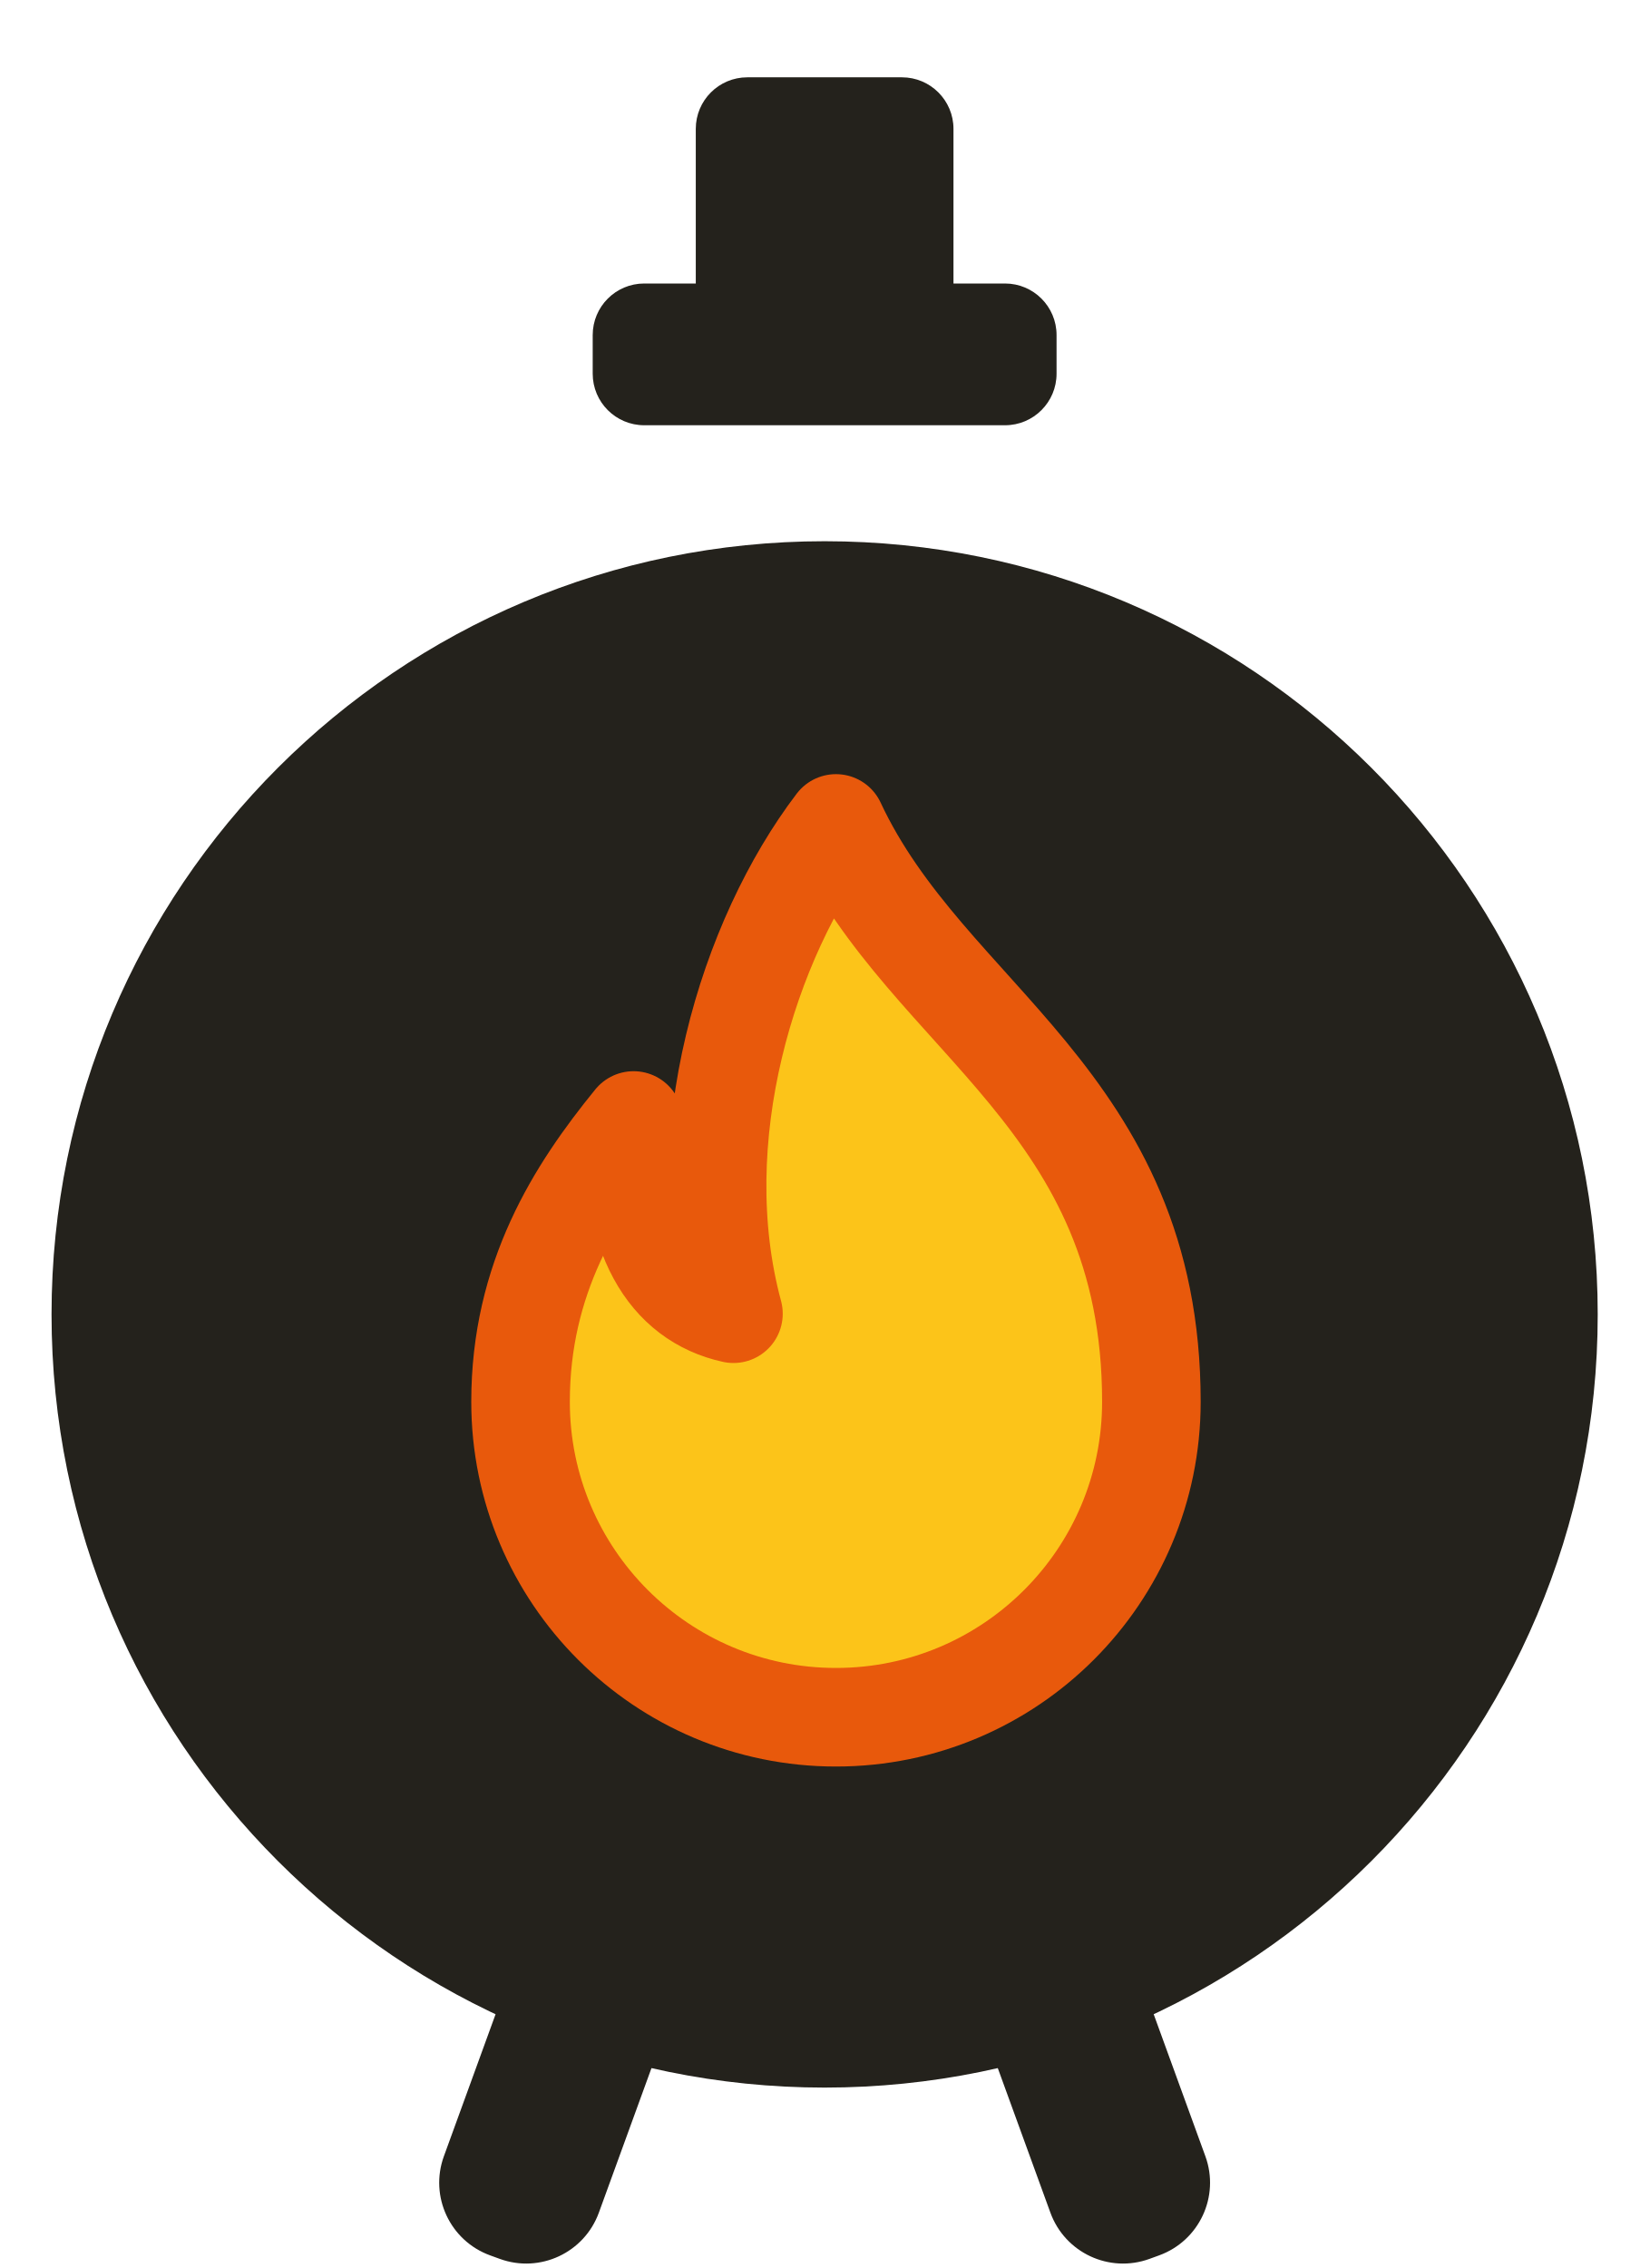
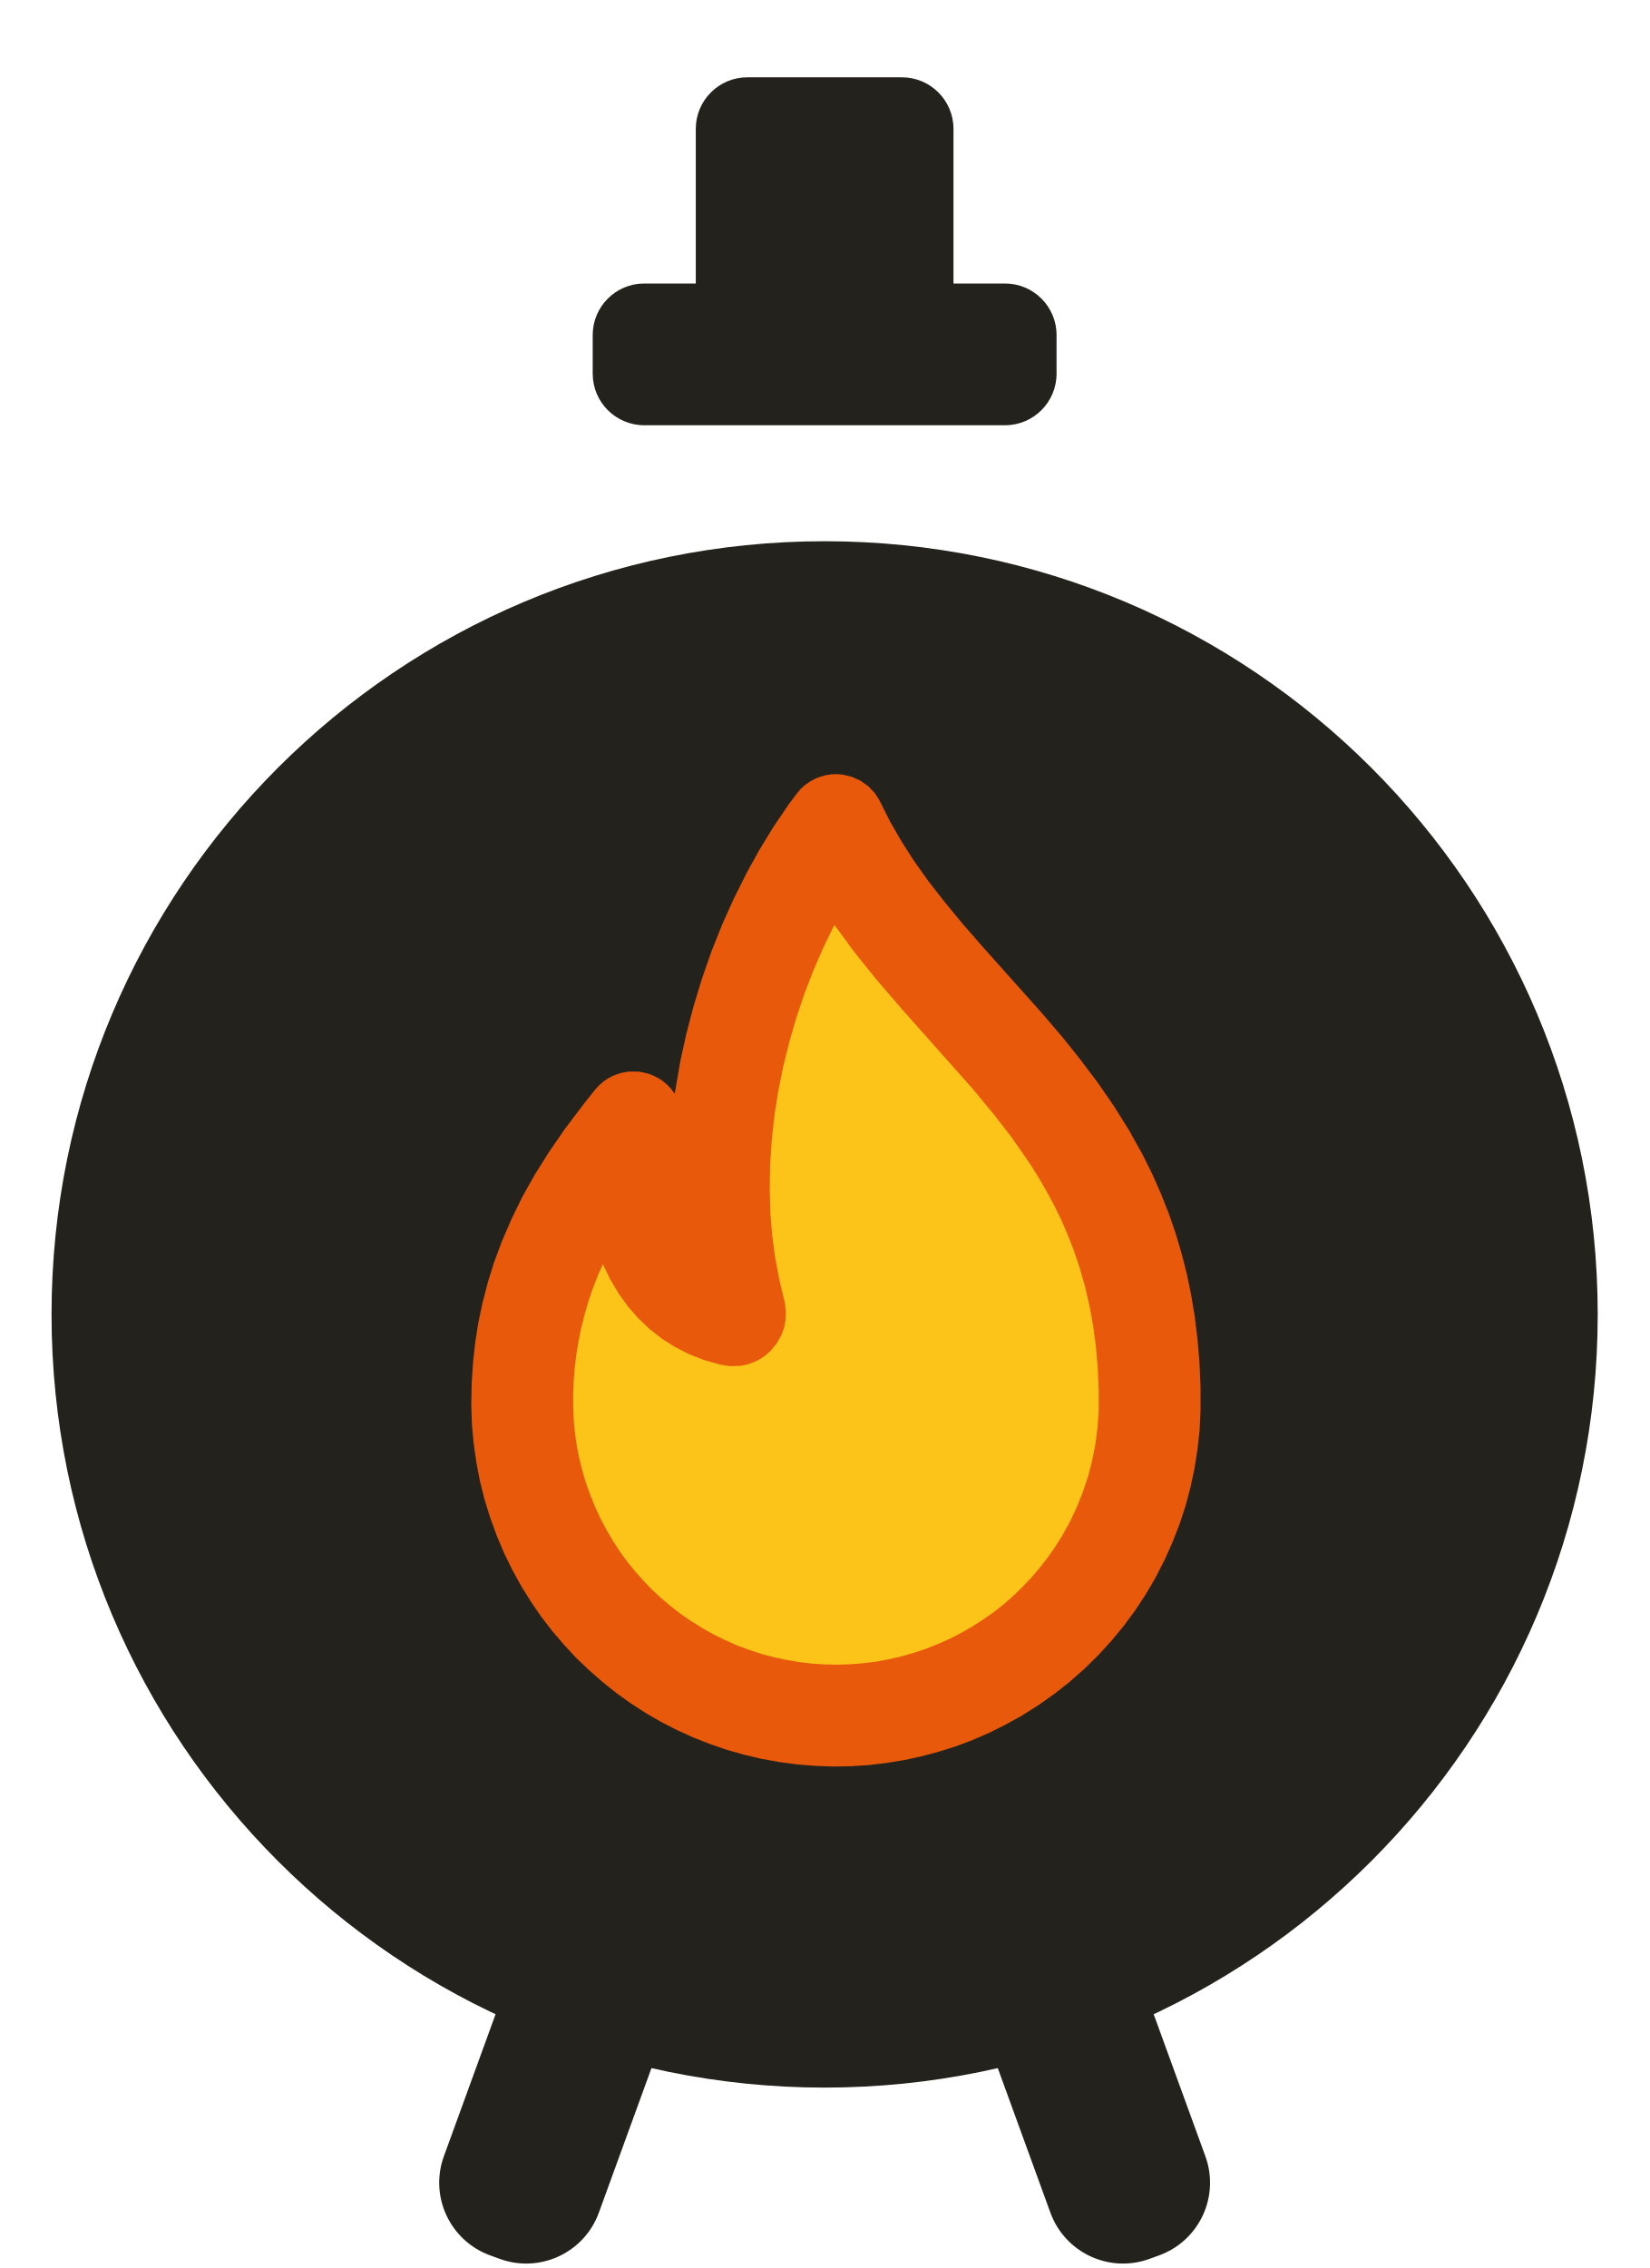
<svg xmlns="http://www.w3.org/2000/svg" viewBox="18 4 64 88">
  <rect x="45" y="7" width="10" height="11" rx="2" fill="#24221c" />
  <rect x="41" y="15" width="18" height="5.5" rx="2" fill="#24221c" />
  <rect x="36.4" y="79" width="6.4" height="13" rx="3" transform="rotate(20 39.6 85)" fill="#24221c" />
  <rect x="57.2" y="79" width="6.4" height="13" rx="3" transform="rotate(-20 60.4 85)" fill="#24221c" />
  <circle cx="50" cy="55" r="30" fill="#24221c" />
  <g transform="translate(24.94,32.89) scale(.51)">
-     <path d="M50 6c7 15 24 21 24 44a24 24 0 0 1-48 0c0-9.4 4.2-16 8.6-21.4-.4 8.8 2.6 13.6 7.6 14.7C38.6 30 43.3 14.8 50 6Z" fill="#fcc419" stroke="#e8590c" stroke-width="7.5" stroke-linejoin="round" />
+     <path d="M50 6c7 15 24 21 24 44a24 24 0 0 1-48 0c0-9.4 4.2-16 8.6-21.4-.4 8.8 2.6 13.6 7.6 14.7C38.6 30 43.3 14.8 50 6Z" fill="#fcc419" />
+     <path d="M37.73 26.56L37.43 26.16L37.18 25.9L36.83 25.6L36.52 25.4L36.12 25.19L35.76 25.05L35.31 24.94L34.95 24.88L34.21 24.88L33.76 24.96L33.4 25.06L32.97 25.23L32.65 25.4L32.34 25.61L31.99 25.91L31.68 26.25L30.85 27.29L29.35 29.27L28.15 31.02L27.09 32.71L26.14 34.4L25.32 36.08L24.59 37.77L23.96 39.46L23.5 40.95L23.11 42.46L22.79 43.97L22.55 45.49L22.38 47.06L22.28 48.63L22.25 50.24L22.3 51.72L22.43 53.16L22.64 54.62L22.91 56.04L23.27 57.47L23.7 58.85L24.21 60.24L24.77 61.56L25.41 62.86L26.07 64.05L26.81 65.24L27.58 66.36L28.41 67.44L29.29 68.47L30.22 69.47L31.2 70.41L32.23 71.31L33.29 72.16L34.4 72.95L35.54 73.69L36.72 74.37L37.93 74.99L39.17 75.55L40.44 76.05L41.73 76.49L43.04 76.86L44.36 77.17L45.7 77.41L47.05 77.59L48.41 77.7L49.77 77.75L51.13 77.73L52.49 77.64L53.84 77.48L55.19 77.26L56.52 76.97L57.83 76.62L59.13 76.21L60.4 75.73L61.65 75.19L62.87 74.58L64.17 73.86L65.42 73.07L66.62 72.22L67.79 71.3L68.9 70.32L69.96 69.28L70.93 68.22L71.88 67.07L72.76 65.88L73.57 64.65L74.32 63.37L74.99 62.06L75.6 60.7L76.14 59.32L76.6 57.92L76.98 56.49L77.28 55.07L77.51 53.61L77.67 52.14L77.74 50.69L77.74 48.88L77.66 47.04L77.51 45.25L77.3 43.52L77.03 41.89L76.7 40.28L76.3 38.72L75.84 37.17L75.31 35.64L74.72 34.15L74.06 32.66L73.33 31.19L72.31 29.36L71.18 27.55L69.92 25.72L68.52 23.87L67.25 22.28L65.8 20.58L61.16 15.38L59.6 13.59L58.2 11.89L56.98 10.32L55.92 8.82L54.97 7.34L54.12 5.86L53.27 4.17L52.97 3.71L52.47 3.18L51.87 2.75L51.2 2.45L50.49 2.28L50.12 2.25L49.67 2.26L49.21 2.33L48.77 2.46L48.43 2.59L48.03 2.81L47.65 3.07L47.31 3.38L47.02 3.73L46.41 4.54L45.23 6.28L44.18 8L43.2 9.77L42.23 11.71L41.34 13.69L40.52 15.75L39.8 17.82L39.16 19.92L38.61 22.02L38.17 24.02ZM32.26 39.53L32.82 40.68L33.46 41.76L34.18 42.76L34.96 43.65L35.82 44.47L36.74 45.19L37.73 45.82L38.78 46.36L39.94 46.82L41.18 47.17L41.91 47.29L42.69 47.27L43.17 47.18L43.55 47.06L44 46.87L44.34 46.68L44.66 46.45L45.02 46.13L45.52 45.52L45.85 44.92L46.05 44.37L46.16 43.79L46.19 43.21L46.12 42.51L45.68 40.67L45.36 38.96L45.15 37.35L45.01 35.67L44.96 33.84L44.99 31.93L45.12 30.03L45.33 28.13L45.62 26.3L46 24.43L46.46 22.59L47 20.73L47.62 18.9L48.3 17.14L49.07 15.38L49.88 13.71L51.36 15.74L53.09 17.89L55.01 20.12L60.42 26.21L62 28.12L63.35 29.86L64.84 32.01L65.48 33.04L66.08 34.09L66.63 35.11L67.14 36.16L67.61 37.24L68.03 38.3L68.53 39.76L68.95 41.23L69.29 42.69L69.57 44.23L69.78 45.81L69.92 47.43L69.99 49.18L69.99 50.76L69.9 51.97L69.74 53.23L69.49 54.48L69.19 55.65L68.79 56.85L68.34 57.98L67.8 59.13L67.21 60.19L66.69 61.02L66.13 61.82L65.53 62.6L64.89 63.35L64.22 64.06L63.52 64.74L62.78 65.39L62.01 66L61.21 66.56L60.38 67.09L59.53 67.58L58.66 68.03L57.76 68.43L56.85 68.79L55.92 69.1L54.98 69.37L54.02 69.59L53.05 69.77L52.08 69.89L51.1 69.97L50.12 70L49.14 69.98L48.16 69.92L47.19 69.8L46.22 69.64L45.26 69.43L44.32 69.18L43.38 68.87L42.46 68.53L41.57 68.13L40.69 67.7L39.83 67.22L39.05 66.73L38.24 66.18L37.46 65.58L36.71 64.95L35.99 64.28L35.35 63.61L34.7 62.88L34.12 62.16L33.54 61.37L33.01 60.55L32.54 59.75L32.08 58.88L31.67 57.99L31.3 57.08L30.97 56.16L30.71 55.27L30.47 54.32L30.29 53.42L30.15 52.45L30.05 51.47L30.01 50.49L30 49.53L30.04 48.44L30.12 47.42L30.24 46.43L30.41 45.4L30.61 44.41L30.87 43.38L31.16 42.38L31.49 41.4L31.88 40.4Z" fill="#e8590c" fill-rule="evenodd" />
  </g>
</svg>
